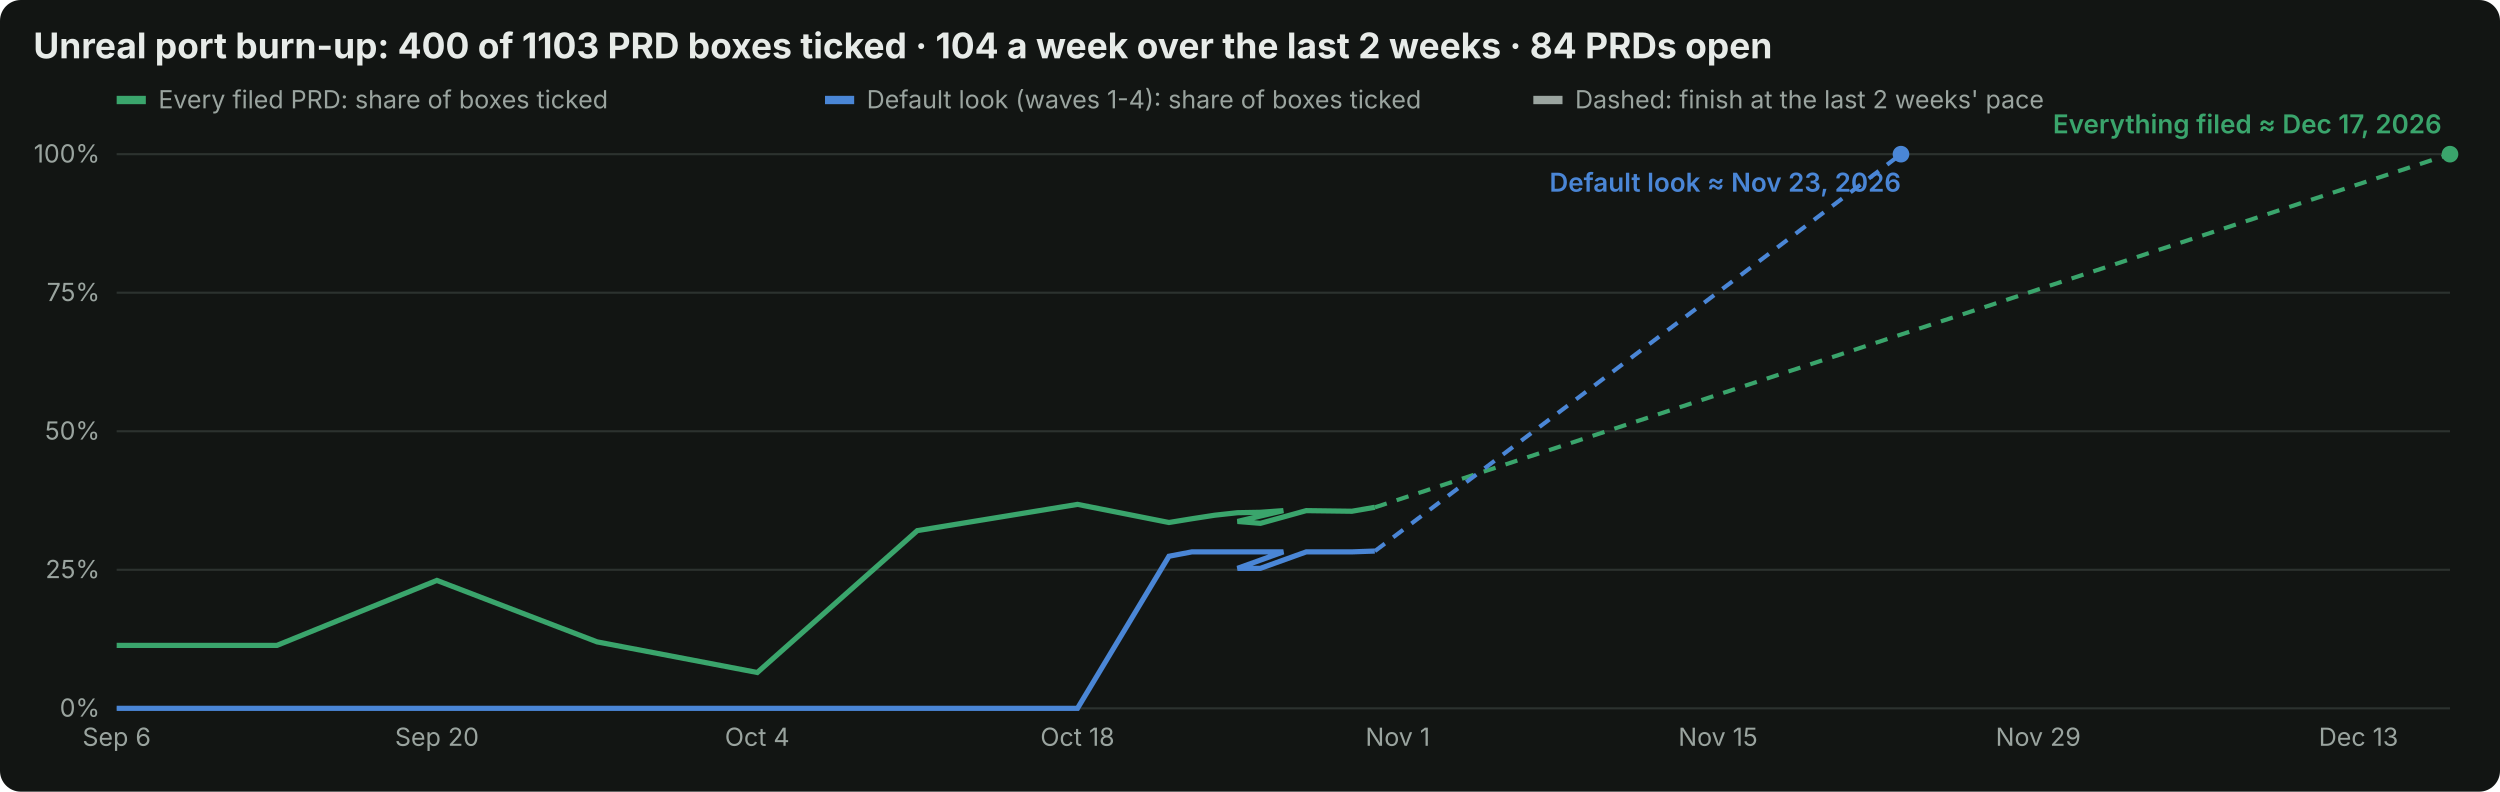
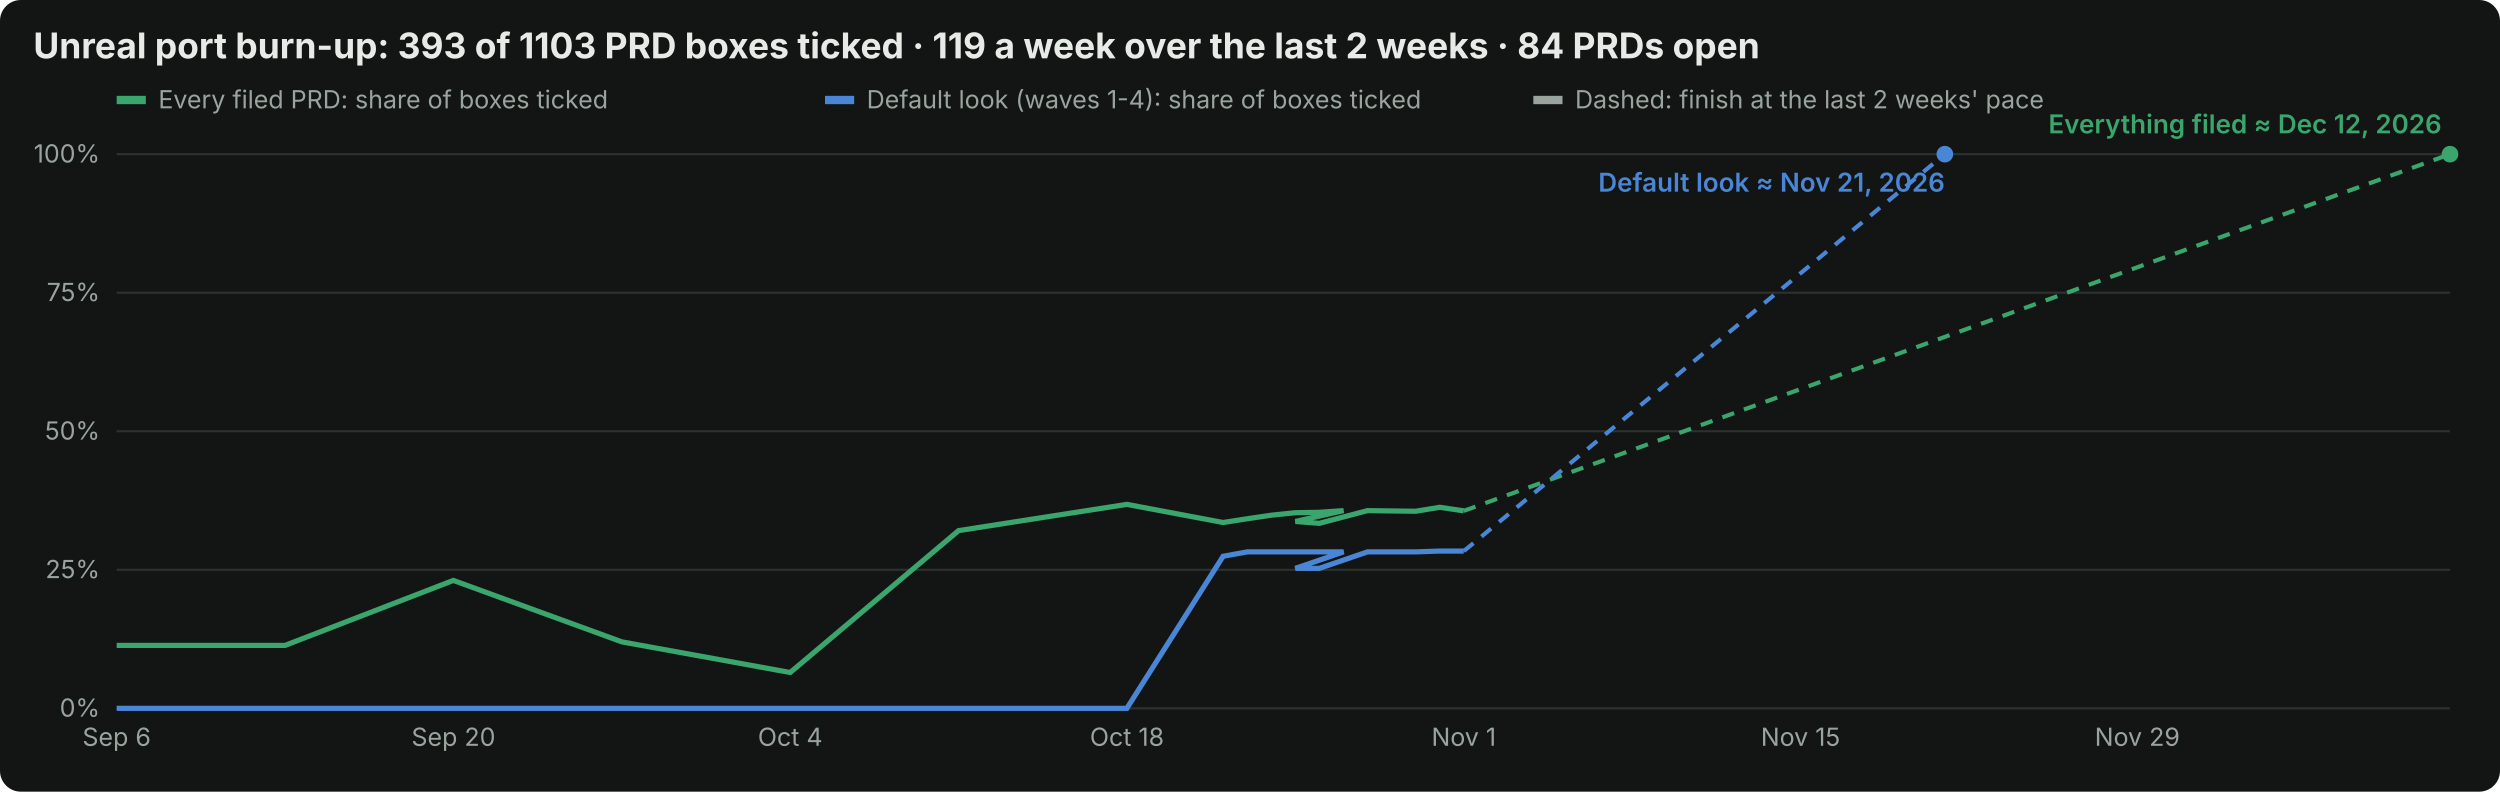
<svg xmlns="http://www.w3.org/2000/svg" viewBox="0 0 1200 380" width="1200" height="380" font-family="system-ui, -apple-system, Segoe UI, sans-serif">
  <style>.h{fill:#e7ebe8;font-size:17px;font-weight:700}.t{fill:#9aa49f;font-size:12px}.e{font-size:12.5px;font-weight:600}</style>
  <rect width="1200" height="380" rx="10" fill="#121513" />
-   <text x="16" y="28" class="h">Unreal port burn-up: 400 of 1103 PRD boxes ticked · 104 a week over the last 2 weeks · 84 PRDs open</text>
+   <text x="16" y="28" class="h">Unreal port burn-up: 393 of 1103 PRD boxes ticked · 119 a week over the last 2 weeks · 84 PRDs open</text>
  <rect x="56" y="46" width="14" height="4" fill="#3aa56c" />
  <text x="76" y="52" class="t">Every filed PRD: share of boxes ticked</text>
  <rect x="396" y="46" width="14" height="4" fill="#4a86d6" />
  <text x="416" y="52" class="t">Default look (waves 1-4): share of boxes ticked</text>
  <rect x="736" y="46" width="14" height="4" fill="#9aa49f" />
  <text x="756" y="52" class="t">Dashed: finish at the last 2 weeks' pace</text>
  <line x1="56" x2="1176" y1="340" y2="340" stroke="#2c322f" />
  <text x="48" y="344" class="t" text-anchor="end">0%</text>
  <line x1="56" x2="1176" y1="273.5" y2="273.5" stroke="#2c322f" />
  <text x="48" y="277.5" class="t" text-anchor="end">25%</text>
  <line x1="56" x2="1176" y1="207" y2="207" stroke="#2c322f" />
  <text x="48" y="211" class="t" text-anchor="end">50%</text>
  <line x1="56" x2="1176" y1="140.5" y2="140.5" stroke="#2c322f" />
  <text x="48" y="144.5" class="t" text-anchor="end">75%</text>
  <line x1="56" x2="1176" y1="74" y2="74" stroke="#2c322f" />
  <text x="48" y="78" class="t" text-anchor="end">100%</text>
  <text x="56" y="358" class="t" text-anchor="middle">Sep 6</text>
-   <text x="209.725" y="358" class="t" text-anchor="middle">Sep 20</text>
-   <text x="363.451" y="358" class="t" text-anchor="middle">Oct 4</text>
-   <text x="517.176" y="358" class="t" text-anchor="middle">Oct 18</text>
-   <text x="670.902" y="358" class="t" text-anchor="middle">Nov 1</text>
-   <text x="824.627" y="358" class="t" text-anchor="middle">Nov 15</text>
-   <text x="978.353" y="358" class="t" text-anchor="middle">Nov 29</text>
-   <text x="1132.078" y="358" class="t" text-anchor="middle">Dec 13</text>
-   <path d="M56.0,309.8L132.9,309.8L209.7,278.6L286.6,308.1L363.5,322.8L440.3,254.7L517.2,242.1L561.1,250.8L572.1,249.0L583.1,247.3L594.0,246.1L605.0,245.9L616.0,245.1L594.0,250.3L605.0,251.2L627.0,245.1L648.9,245.4L659.9,243.5" stroke="#3aa56c" stroke-width="2.5" fill="none" />
-   <path d="M56.0,340.0L132.9,340.0L209.7,340.0L286.6,340.0L363.5,340.0L440.3,340.0L517.2,340.0L561.1,267.0L572.1,264.9L583.1,264.9L594.0,264.9L605.0,264.9L616.0,264.9L594.0,272.8L605.0,272.8L627.0,264.9L648.9,264.9L659.9,264.5" stroke="#4a86d6" stroke-width="2.5" fill="none" />
-   <path d="M659.922,243.536L1176,74" stroke="#3aa56c" stroke-width="2" stroke-dasharray="6 5" fill="none" />
+   <text x="217.649" y="358" class="t" text-anchor="middle">Sep 20</text>
+   <text x="379.299" y="358" class="t" text-anchor="middle">Oct 4</text>
+   <text x="540.948" y="358" class="t" text-anchor="middle">Oct 18</text>
+   <text x="702.598" y="358" class="t" text-anchor="middle">Nov 1</text>
+   <text x="864.247" y="358" class="t" text-anchor="middle">Nov 15</text>
+   <text x="1025.897" y="358" class="t" text-anchor="middle">Nov 29</text>
+   <path d="M56.0,309.8L136.8,309.8L217.6,278.6L298.5,308.1L379.3,322.8L460.1,254.7L540.9,242.1L587.1,250.8L598.7,249.0L610.2,247.3L621.8,246.1L633.3,245.9L644.9,245.1L621.8,250.3L633.3,251.2L656.4,245.1L679.5,245.4L691.1,243.5L702.6,245.2" stroke="#3aa56c" stroke-width="2.5" fill="none" />
+   <path d="M56.0,340.0L136.8,340.0L217.6,340.0L298.5,340.0L379.3,340.0L460.1,340.0L540.9,340.0L587.1,267.0L598.7,264.9L610.2,264.9L621.8,264.9L633.3,264.9L644.9,264.9L621.8,272.8L633.3,272.8L656.4,264.9L679.5,264.9L691.1,264.5L702.6,264.5" stroke="#4a86d6" stroke-width="2.5" fill="none" />
+   <path d="M702.598,245.224L1176,74" stroke="#3aa56c" stroke-width="2" stroke-dasharray="6 5" fill="none" />
  <circle cx="1176" cy="74" r="4" fill="#3aa56c" />
-   <text x="1172" y="64" class="e" fill="#3aa56c" text-anchor="end">Everything filed ≈ Dec 17, 2026</text>
-   <path d="M659.922,264.543L912.471,74" stroke="#4a86d6" stroke-width="2" stroke-dasharray="6 5" fill="none" />
-   <circle cx="912.471" cy="74" r="4" fill="#4a86d6" />
-   <text x="912.471" y="92" class="e" fill="#4a86d6" text-anchor="end">Default look ≈ Nov 23, 2026</text>
+   <text x="1172" y="64" class="e" fill="#3aa56c" text-anchor="end">Everything filed ≈ Dec 12, 2026</text>
+   <path d="M702.598,264.543L933.526,74" stroke="#4a86d6" stroke-width="2" stroke-dasharray="6 5" fill="none" />
+   <circle cx="933.526" cy="74" r="4" fill="#4a86d6" />
+   <text x="933.526" y="92" class="e" fill="#4a86d6" text-anchor="end">Default look ≈ Nov 21, 2026</text>
</svg>
